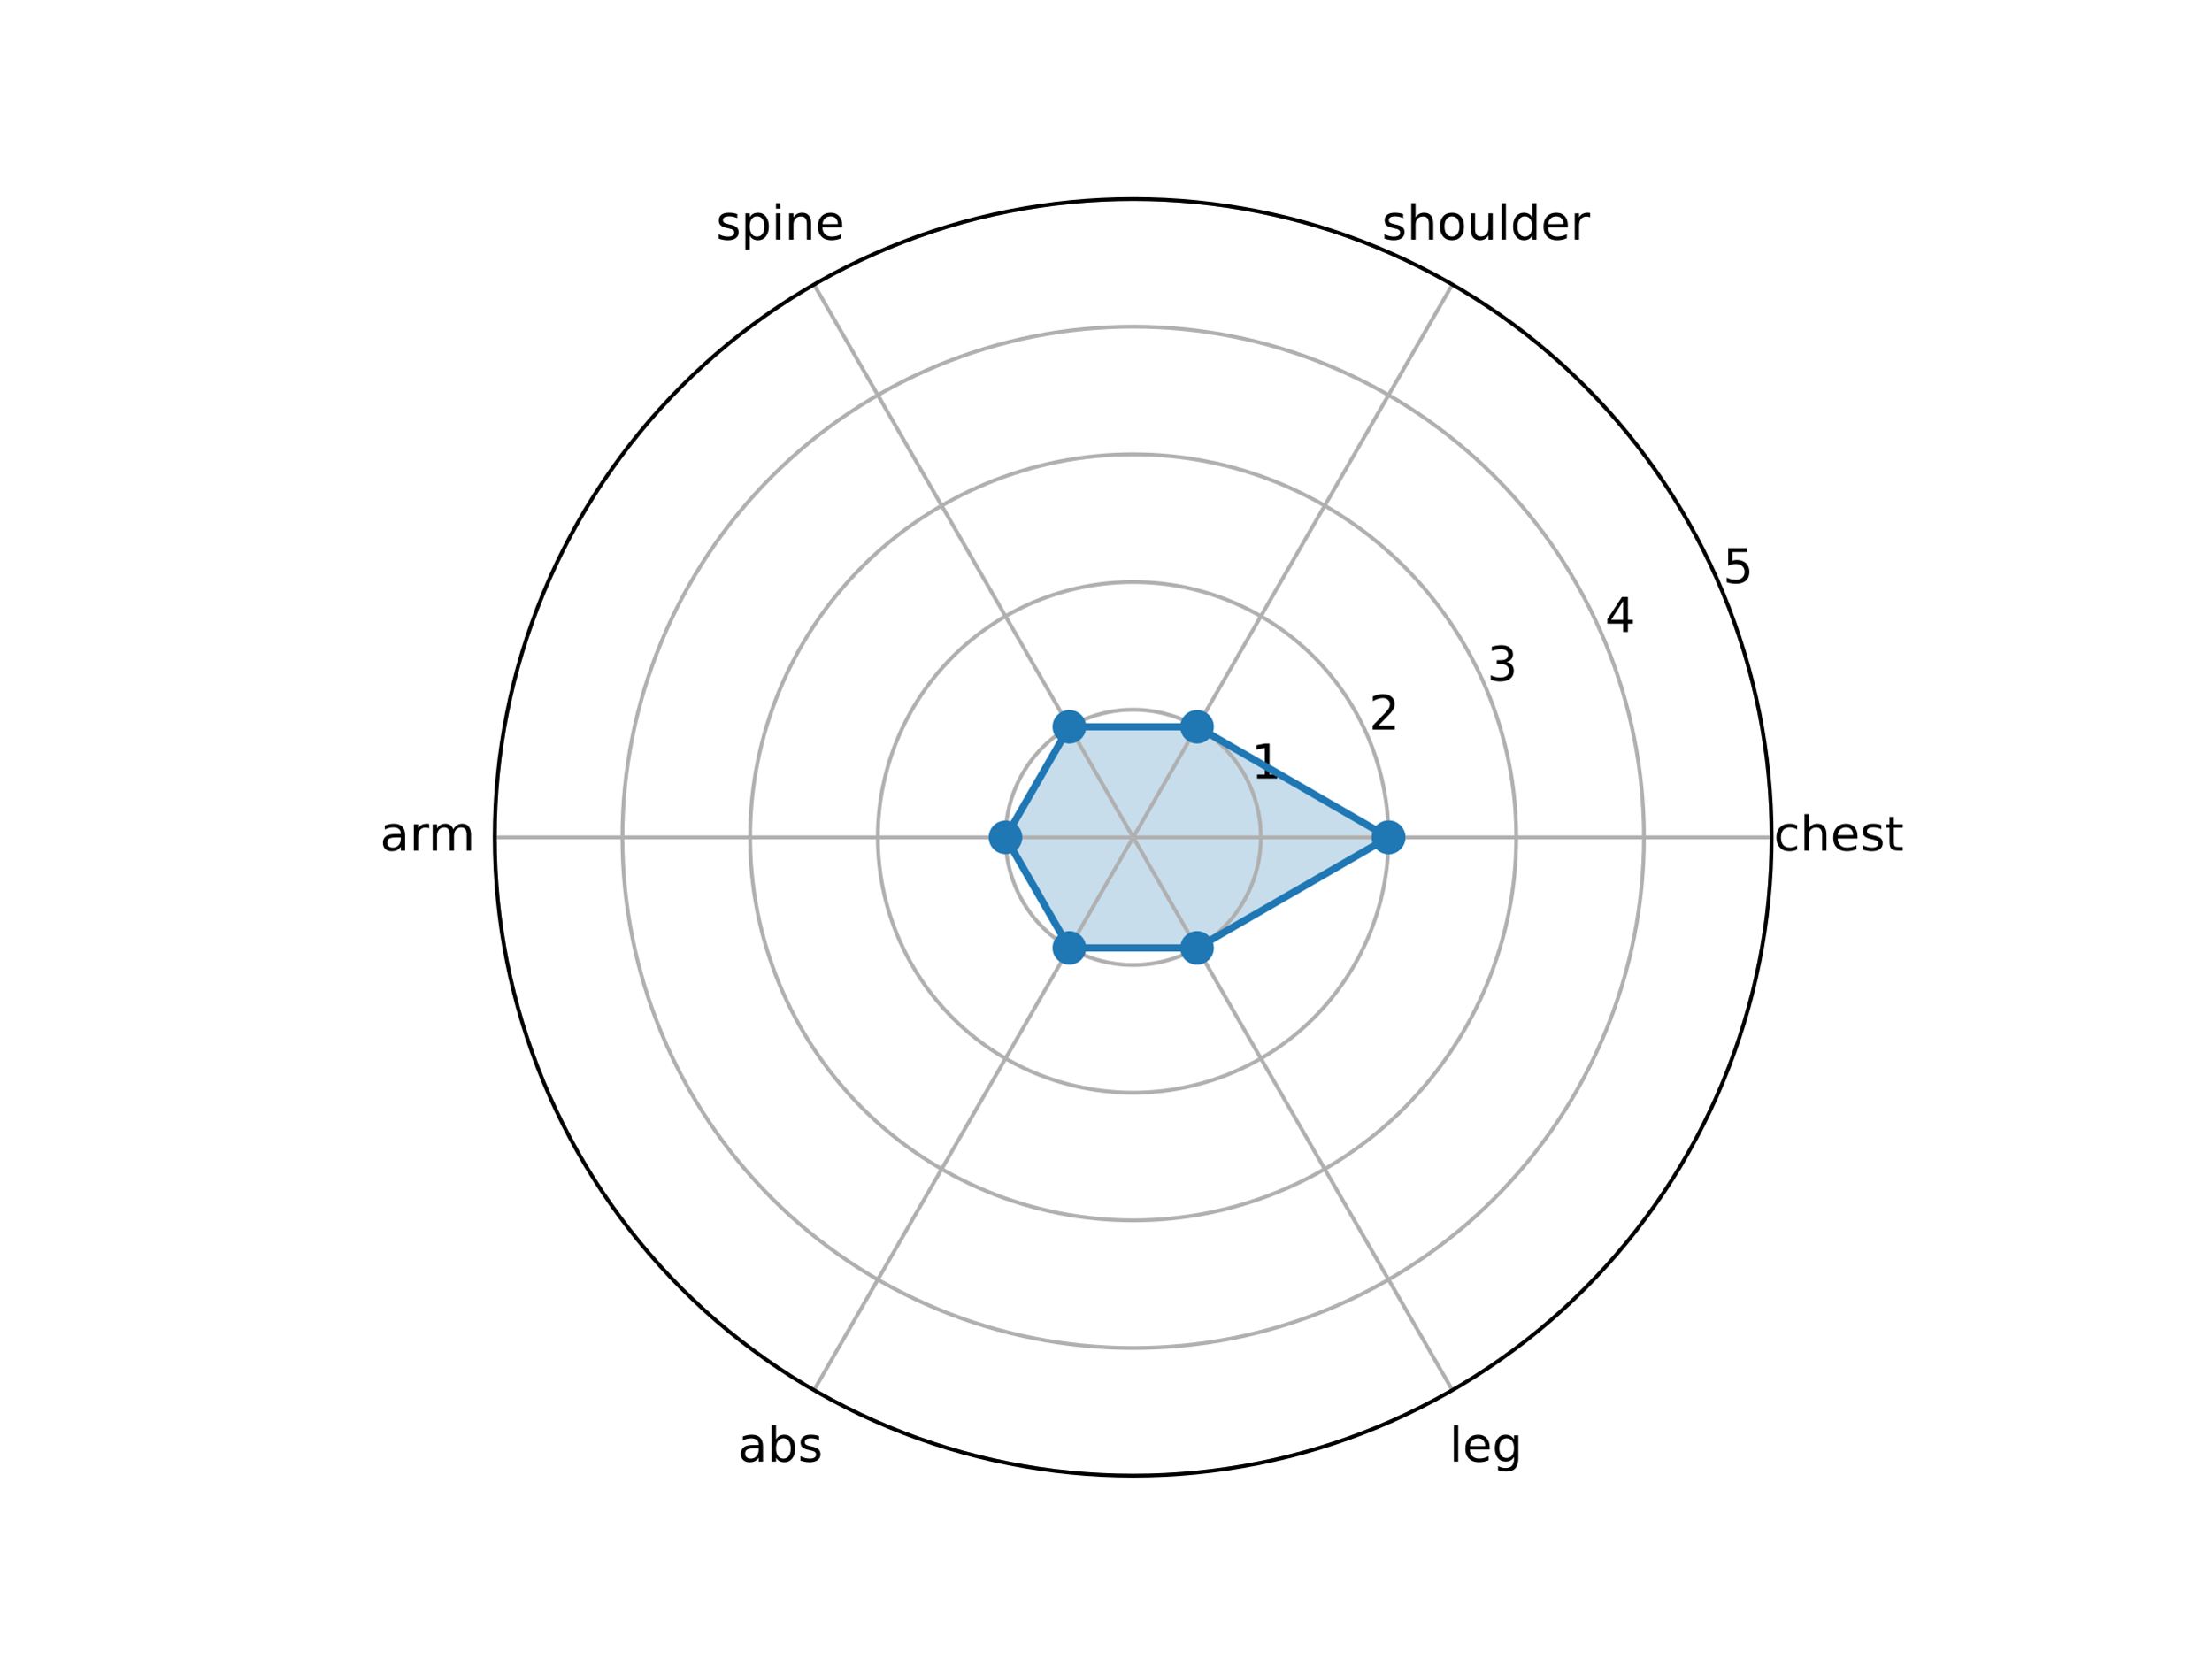
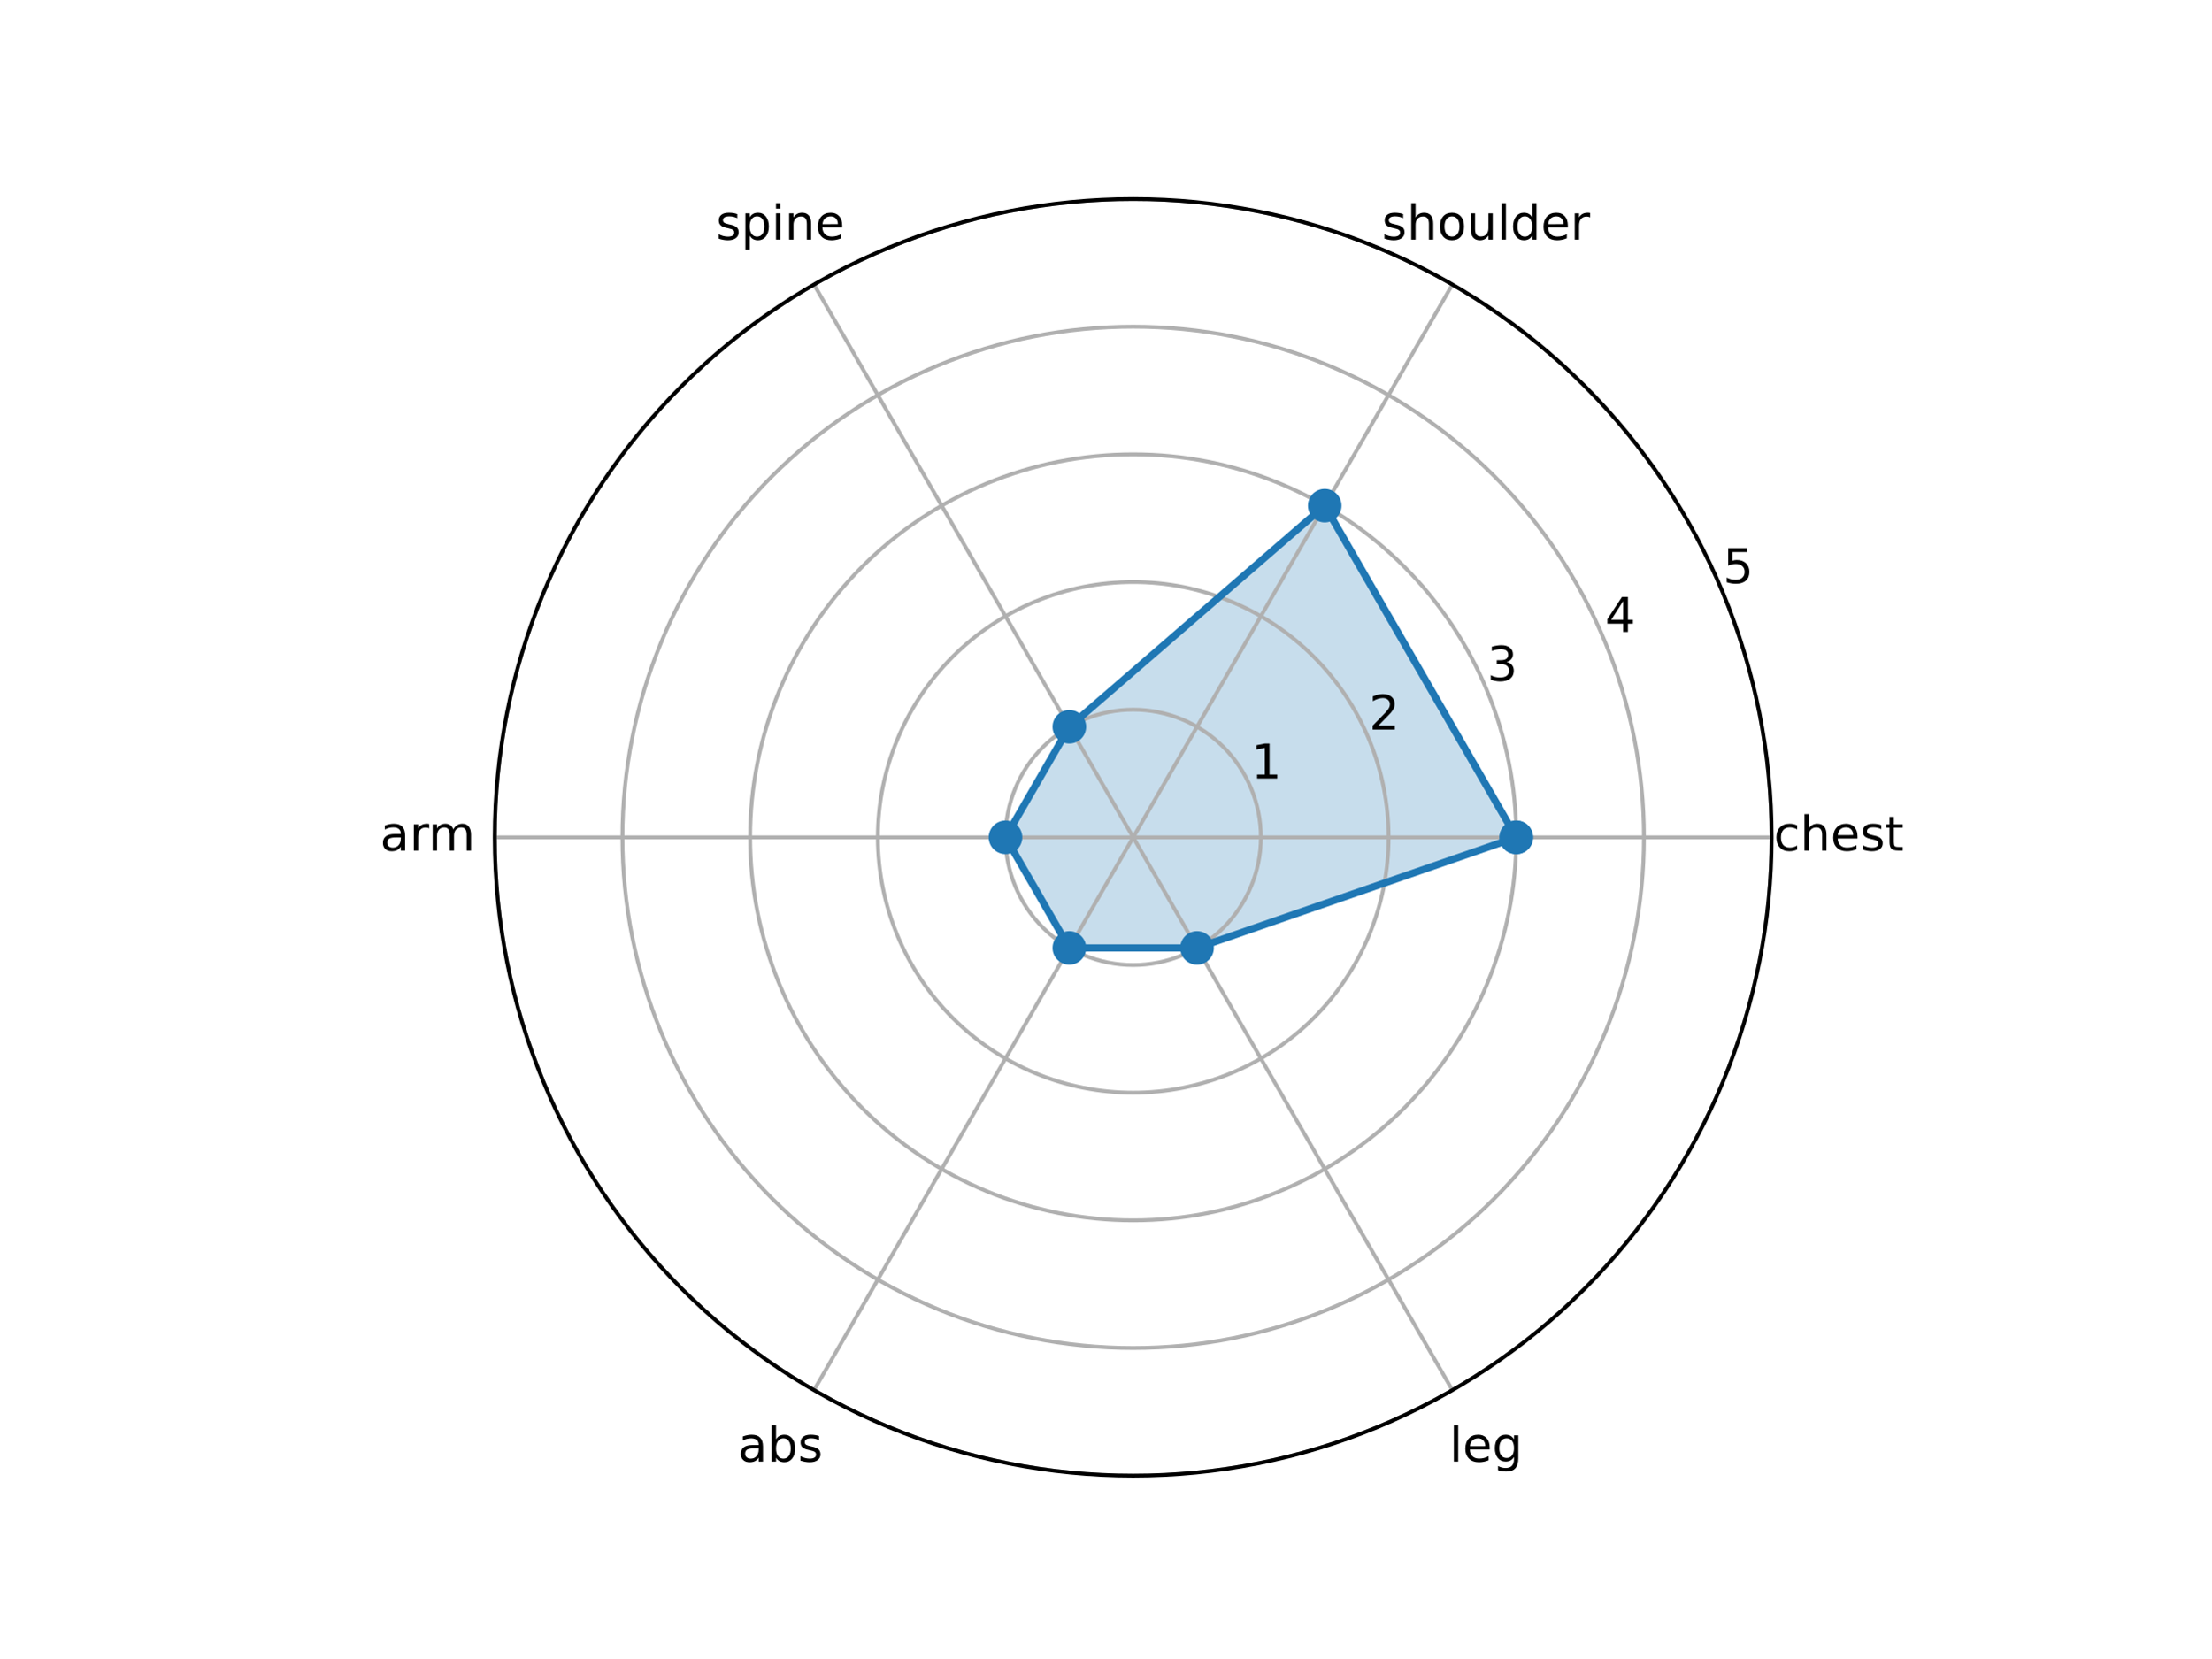
<svg xmlns="http://www.w3.org/2000/svg" xmlns:xlink="http://www.w3.org/1999/xlink" height="345.6pt" version="1.1" viewBox="0 0 460.8 345.6" width="460.8pt">
  <defs>
    <style type="text/css">*{stroke-linecap:butt;stroke-linejoin:round;}</style>
  </defs>
  <g id="figure_1">
    <g id="patch_1">
      <path d="M 0 345.6  L 460.8 345.6  L 460.8 0  L 0 0  z " style="fill:none;" />
    </g>
    <g id="axes_1">
      <g id="patch_2">
        <path d="M 369.216 174.528  C 369.216 157.055 365.774 139.752 359.088 123.61  C 352.401 107.467 342.6 92.798 330.245 80.443  C 317.89 68.088 303.221 58.287 287.078 51.6  C 270.936 44.914 253.633 41.472 236.16 41.472  C 218.687 41.472 201.384 44.914 185.242 51.6  C 169.099 58.287 154.43 68.088 142.075 80.443  C 129.72 92.798 119.919 107.467 113.232 123.61  C 106.546 139.752 103.104 157.055 103.104 174.528  C 103.104 192.001 106.546 209.304 113.232 225.446  C 119.919 241.589 129.72 256.258 142.075 268.613  C 154.43 280.968 169.099 290.769 185.242 297.456  C 201.384 304.142 218.687 307.584 236.16 307.584  C 253.633 307.584 270.936 304.142 287.078 297.456  C 303.221 290.769 317.89 280.968 330.245 268.613  C 342.6 256.258 352.401 241.589 359.088 225.446  C 365.774 209.304 369.216 192.001 369.216 174.528  M 236.16 174.528  C 236.16 174.528 236.16 174.528 236.16 174.528  C 236.16 174.528 236.16 174.528 236.16 174.528  C 236.16 174.528 236.16 174.528 236.16 174.528  C 236.16 174.528 236.16 174.528 236.16 174.528  C 236.16 174.528 236.16 174.528 236.16 174.528  C 236.16 174.528 236.16 174.528 236.16 174.528  C 236.16 174.528 236.16 174.528 236.16 174.528  C 236.16 174.528 236.16 174.528 236.16 174.528  C 236.16 174.528 236.16 174.528 236.16 174.528  C 236.16 174.528 236.16 174.528 236.16 174.528  C 236.16 174.528 236.16 174.528 236.16 174.528  C 236.16 174.528 236.16 174.528 236.16 174.528  C 236.16 174.528 236.16 174.528 236.16 174.528  C 236.16 174.528 236.16 174.528 236.16 174.528  C 236.16 174.528 236.16 174.528 236.16 174.528  C 236.16 174.528 236.16 174.528 236.16 174.528  M 369.216 174.528  z " style="fill:none;" />
      </g>
      <g id="patch_3">
-         <path clip-path="url(#pa1cd82ad55)" d="M 289.382 174.528  L 249.466 151.482  L 222.854 151.482  L 209.549 174.528  L 222.854 197.574  L 249.466 197.574  L 289.382 174.528  z " style="fill:#1f77b4;opacity:0.25;" />
+         <path clip-path="url(#p6dceb8bbd0)" d="M 315.994 174.528  L 276.077 105.39  L 222.854 151.482  L 209.549 174.528  L 222.854 197.574  L 249.466 197.574  L 315.994 174.528  z " style="fill:#1f77b4;opacity:0.25;" />
      </g>
      <g id="matplotlib.axis_1">
        <g id="xtick_1">
          <g id="line2d_1">
-             <path clip-path="url(#pa1cd82ad55)" d="M 236.16 174.528  L 369.216 174.528  " style="fill:none;stroke:#b0b0b0;stroke-linecap:square;stroke-width:0.8;" />
+             <path clip-path="url(#p6dceb8bbd0)" d="M 236.16 174.528  L 369.216 174.528  " style="fill:none;stroke:#b0b0b0;stroke-linecap:square;stroke-width:0.8;" />
          </g>
          <g id="text_1">
            <g transform="translate(369.6566 177.2874)scale(0.1 -0.1)">
              <defs>
                <path d="M 48.781 52.594  L 48.781 44.188  Q 44.969 46.297 41.141 47.344  Q 37.312 48.391 33.406 48.391  Q 24.656 48.391 19.812 42.844  Q 14.984 37.312 14.984 27.297  Q 14.984 17.281 19.812 11.734  Q 24.656 6.203 33.406 6.203  Q 37.312 6.203 41.141 7.25  Q 44.969 8.297 48.781 10.406  L 48.781 2.094  Q 45.016 0.344 40.984 -0.531  Q 36.969 -1.422 32.422 -1.422  Q 20.062 -1.422 12.781 6.344  Q 5.516 14.109 5.516 27.297  Q 5.516 40.672 12.859 48.328  Q 20.219 56 33.016 56  Q 37.156 56 41.109 55.141  Q 45.062 54.297 48.781 52.594  z " id="DejaVuSans-99" />
                <path d="M 54.891 33.016  L 54.891 0  L 45.906 0  L 45.906 32.719  Q 45.906 40.484 42.875 44.328  Q 39.844 48.188 33.797 48.188  Q 26.516 48.188 22.312 43.547  Q 18.109 38.922 18.109 30.906  L 18.109 0  L 9.078 0  L 9.078 75.984  L 18.109 75.984  L 18.109 46.188  Q 21.344 51.125 25.703 53.562  Q 30.078 56 35.797 56  Q 45.219 56 50.047 50.172  Q 54.891 44.344 54.891 33.016  z " id="DejaVuSans-104" />
                <path d="M 56.203 29.594  L 56.203 25.203  L 14.891 25.203  Q 15.484 15.922 20.484 11.062  Q 25.484 6.203 34.422 6.203  Q 39.594 6.203 44.453 7.469  Q 49.312 8.734 54.109 11.281  L 54.109 2.781  Q 49.266 0.734 44.188 -0.344  Q 39.109 -1.422 33.891 -1.422  Q 20.797 -1.422 13.156 6.188  Q 5.516 13.812 5.516 26.812  Q 5.516 40.234 12.766 48.109  Q 20.016 56 32.328 56  Q 43.359 56 49.781 48.891  Q 56.203 41.797 56.203 29.594  z M 47.219 32.234  Q 47.125 39.594 43.094 43.984  Q 39.062 48.391 32.422 48.391  Q 24.906 48.391 20.391 44.141  Q 15.875 39.891 15.188 32.172  z " id="DejaVuSans-101" />
                <path d="M 44.281 53.078  L 44.281 44.578  Q 40.484 46.531 36.375 47.5  Q 32.281 48.484 27.875 48.484  Q 21.188 48.484 17.844 46.438  Q 14.5 44.391 14.5 40.281  Q 14.5 37.156 16.891 35.375  Q 19.281 33.594 26.516 31.984  L 29.594 31.297  Q 39.156 29.25 43.188 25.516  Q 47.219 21.781 47.219 15.094  Q 47.219 7.469 41.188 3.016  Q 35.156 -1.422 24.609 -1.422  Q 20.219 -1.422 15.453 -0.562  Q 10.688 0.297 5.422 2  L 5.422 11.281  Q 10.406 8.688 15.234 7.391  Q 20.062 6.109 24.812 6.109  Q 31.156 6.109 34.562 8.281  Q 37.984 10.453 37.984 14.406  Q 37.984 18.062 35.516 20.016  Q 33.062 21.969 24.703 23.781  L 21.578 24.516  Q 13.234 26.266 9.516 29.906  Q 5.812 33.547 5.812 39.891  Q 5.812 47.609 11.281 51.797  Q 16.75 56 26.812 56  Q 31.781 56 36.172 55.266  Q 40.578 54.547 44.281 53.078  z " id="DejaVuSans-115" />
                <path d="M 18.312 70.219  L 18.312 54.688  L 36.812 54.688  L 36.812 47.703  L 18.312 47.703  L 18.312 18.016  Q 18.312 11.328 20.141 9.422  Q 21.969 7.516 27.594 7.516  L 36.812 7.516  L 36.812 0  L 27.594 0  Q 17.188 0 13.234 3.875  Q 9.281 7.766 9.281 18.016  L 9.281 47.703  L 2.688 47.703  L 2.688 54.688  L 9.281 54.688  L 9.281 70.219  z " id="DejaVuSans-116" />
              </defs>
              <use xlink:href="#DejaVuSans-99" />
              <use x="54.98" xlink:href="#DejaVuSans-104" />
              <use x="118.359" xlink:href="#DejaVuSans-101" />
              <use x="179.883" xlink:href="#DejaVuSans-115" />
              <use x="231.982" xlink:href="#DejaVuSans-116" />
            </g>
          </g>
        </g>
        <g id="xtick_2">
          <g id="line2d_2">
-             <path clip-path="url(#pa1cd82ad55)" d="M 236.16 174.528  L 302.688 59.298  " style="fill:none;stroke:#b0b0b0;stroke-linecap:square;stroke-width:0.8;" />
+             <path clip-path="url(#p6dceb8bbd0)" d="M 236.16 174.528  L 302.688 59.298  " style="fill:none;stroke:#b0b0b0;stroke-linecap:square;stroke-width:0.8;" />
          </g>
          <g id="text_2">
            <g transform="translate(287.9911 49.93314)scale(0.1 -0.1)">
              <defs>
                <path d="M 30.609 48.391  Q 23.391 48.391 19.188 42.75  Q 14.984 37.109 14.984 27.297  Q 14.984 17.484 19.156 11.844  Q 23.344 6.203 30.609 6.203  Q 37.797 6.203 41.984 11.859  Q 46.188 17.531 46.188 27.297  Q 46.188 37.016 41.984 42.703  Q 37.797 48.391 30.609 48.391  z M 30.609 56  Q 42.328 56 49.016 48.375  Q 55.719 40.766 55.719 27.297  Q 55.719 13.875 49.016 6.219  Q 42.328 -1.422 30.609 -1.422  Q 18.844 -1.422 12.172 6.219  Q 5.516 13.875 5.516 27.297  Q 5.516 40.766 12.172 48.375  Q 18.844 56 30.609 56  z " id="DejaVuSans-111" />
                <path d="M 8.5 21.578  L 8.5 54.688  L 17.484 54.688  L 17.484 21.922  Q 17.484 14.156 20.5 10.266  Q 23.531 6.391 29.594 6.391  Q 36.859 6.391 41.078 11.031  Q 45.312 15.672 45.312 23.688  L 45.312 54.688  L 54.297 54.688  L 54.297 0  L 45.312 0  L 45.312 8.406  Q 42.047 3.422 37.719 1  Q 33.406 -1.422 27.688 -1.422  Q 18.266 -1.422 13.375 4.438  Q 8.5 10.297 8.5 21.578  z M 31.109 56  z " id="DejaVuSans-117" />
                <path d="M 9.422 75.984  L 18.406 75.984  L 18.406 0  L 9.422 0  z " id="DejaVuSans-108" />
                <path d="M 45.406 46.391  L 45.406 75.984  L 54.391 75.984  L 54.391 0  L 45.406 0  L 45.406 8.203  Q 42.578 3.328 38.25 0.953  Q 33.938 -1.422 27.875 -1.422  Q 17.969 -1.422 11.734 6.484  Q 5.516 14.406 5.516 27.297  Q 5.516 40.188 11.734 48.094  Q 17.969 56 27.875 56  Q 33.938 56 38.25 53.625  Q 42.578 51.266 45.406 46.391  z M 14.797 27.297  Q 14.797 17.391 18.875 11.75  Q 22.953 6.109 30.078 6.109  Q 37.203 6.109 41.297 11.75  Q 45.406 17.391 45.406 27.297  Q 45.406 37.203 41.297 42.844  Q 37.203 48.484 30.078 48.484  Q 22.953 48.484 18.875 42.844  Q 14.797 37.203 14.797 27.297  z " id="DejaVuSans-100" />
                <path d="M 41.109 46.297  Q 39.594 47.172 37.812 47.578  Q 36.031 48 33.891 48  Q 26.266 48 22.188 43.047  Q 18.109 38.094 18.109 28.812  L 18.109 0  L 9.078 0  L 9.078 54.688  L 18.109 54.688  L 18.109 46.188  Q 20.953 51.172 25.484 53.578  Q 30.031 56 36.531 56  Q 37.453 56 38.578 55.875  Q 39.703 55.766 41.062 55.516  z " id="DejaVuSans-114" />
              </defs>
              <use xlink:href="#DejaVuSans-115" />
              <use x="52.1" xlink:href="#DejaVuSans-104" />
              <use x="115.479" xlink:href="#DejaVuSans-111" />
              <use x="176.66" xlink:href="#DejaVuSans-117" />
              <use x="240.039" xlink:href="#DejaVuSans-108" />
              <use x="267.822" xlink:href="#DejaVuSans-100" />
              <use x="331.299" xlink:href="#DejaVuSans-101" />
              <use x="392.822" xlink:href="#DejaVuSans-114" />
            </g>
          </g>
        </g>
        <g id="xtick_3">
          <g id="line2d_3">
-             <path clip-path="url(#pa1cd82ad55)" d="M 236.16 174.528  L 169.632 59.298  " style="fill:none;stroke:#b0b0b0;stroke-linecap:square;stroke-width:0.8;" />
+             <path clip-path="url(#p6dceb8bbd0)" d="M 236.16 174.528  L 169.632 59.298  " style="fill:none;stroke:#b0b0b0;stroke-linecap:square;stroke-width:0.8;" />
          </g>
          <g id="text_3">
            <g transform="translate(149.2187 49.93314)scale(0.1 -0.1)">
              <defs>
                <path d="M 18.109 8.203  L 18.109 -20.797  L 9.078 -20.797  L 9.078 54.688  L 18.109 54.688  L 18.109 46.391  Q 20.953 51.266 25.266 53.625  Q 29.594 56 35.594 56  Q 45.562 56 51.781 48.094  Q 58.016 40.188 58.016 27.297  Q 58.016 14.406 51.781 6.484  Q 45.562 -1.422 35.594 -1.422  Q 29.594 -1.422 25.266 0.953  Q 20.953 3.328 18.109 8.203  z M 48.688 27.297  Q 48.688 37.203 44.609 42.844  Q 40.531 48.484 33.406 48.484  Q 26.266 48.484 22.188 42.844  Q 18.109 37.203 18.109 27.297  Q 18.109 17.391 22.188 11.75  Q 26.266 6.109 33.406 6.109  Q 40.531 6.109 44.609 11.75  Q 48.688 17.391 48.688 27.297  z " id="DejaVuSans-112" />
                <path d="M 9.422 54.688  L 18.406 54.688  L 18.406 0  L 9.422 0  z M 9.422 75.984  L 18.406 75.984  L 18.406 64.594  L 9.422 64.594  z " id="DejaVuSans-105" />
                <path d="M 54.891 33.016  L 54.891 0  L 45.906 0  L 45.906 32.719  Q 45.906 40.484 42.875 44.328  Q 39.844 48.188 33.797 48.188  Q 26.516 48.188 22.312 43.547  Q 18.109 38.922 18.109 30.906  L 18.109 0  L 9.078 0  L 9.078 54.688  L 18.109 54.688  L 18.109 46.188  Q 21.344 51.125 25.703 53.562  Q 30.078 56 35.797 56  Q 45.219 56 50.047 50.172  Q 54.891 44.344 54.891 33.016  z " id="DejaVuSans-110" />
              </defs>
              <use xlink:href="#DejaVuSans-115" />
              <use x="52.1" xlink:href="#DejaVuSans-112" />
              <use x="115.576" xlink:href="#DejaVuSans-105" />
              <use x="143.359" xlink:href="#DejaVuSans-110" />
              <use x="206.738" xlink:href="#DejaVuSans-101" />
            </g>
          </g>
        </g>
        <g id="xtick_4">
          <g id="line2d_4">
-             <path clip-path="url(#pa1cd82ad55)" d="M 236.16 174.528  L 103.104 174.528  " style="fill:none;stroke:#b0b0b0;stroke-linecap:square;stroke-width:0.8;" />
+             <path clip-path="url(#p6dceb8bbd0)" d="M 236.16 174.528  L 103.104 174.528  " style="fill:none;stroke:#b0b0b0;stroke-linecap:square;stroke-width:0.8;" />
          </g>
          <g id="text_4">
            <g transform="translate(79.20166 177.2874)scale(0.1 -0.1)">
              <defs>
                <path d="M 34.281 27.484  Q 23.391 27.484 19.188 25  Q 14.984 22.516 14.984 16.5  Q 14.984 11.719 18.141 8.906  Q 21.297 6.109 26.703 6.109  Q 34.188 6.109 38.703 11.406  Q 43.219 16.703 43.219 25.484  L 43.219 27.484  z M 52.203 31.203  L 52.203 0  L 43.219 0  L 43.219 8.297  Q 40.141 3.328 35.547 0.953  Q 30.953 -1.422 24.312 -1.422  Q 15.922 -1.422 10.953 3.297  Q 6 8.016 6 15.922  Q 6 25.141 12.172 29.828  Q 18.359 34.516 30.609 34.516  L 43.219 34.516  L 43.219 35.406  Q 43.219 41.609 39.141 45  Q 35.062 48.391 27.688 48.391  Q 23 48.391 18.547 47.266  Q 14.109 46.141 10.016 43.891  L 10.016 52.203  Q 14.938 54.109 19.578 55.047  Q 24.219 56 28.609 56  Q 40.484 56 46.344 49.844  Q 52.203 43.703 52.203 31.203  z " id="DejaVuSans-97" />
                <path d="M 52 44.188  Q 55.375 50.25 60.062 53.125  Q 64.75 56 71.094 56  Q 79.641 56 84.281 50.016  Q 88.922 44.047 88.922 33.016  L 88.922 0  L 79.891 0  L 79.891 32.719  Q 79.891 40.578 77.094 44.375  Q 74.312 48.188 68.609 48.188  Q 61.625 48.188 57.562 43.547  Q 53.516 38.922 53.516 30.906  L 53.516 0  L 44.484 0  L 44.484 32.719  Q 44.484 40.625 41.703 44.406  Q 38.922 48.188 33.109 48.188  Q 26.219 48.188 22.156 43.531  Q 18.109 38.875 18.109 30.906  L 18.109 0  L 9.078 0  L 9.078 54.688  L 18.109 54.688  L 18.109 46.188  Q 21.188 51.219 25.484 53.609  Q 29.781 56 35.688 56  Q 41.656 56 45.828 52.969  Q 50 49.953 52 44.188  z " id="DejaVuSans-109" />
              </defs>
              <use xlink:href="#DejaVuSans-97" />
              <use x="61.279" xlink:href="#DejaVuSans-114" />
              <use x="100.643" xlink:href="#DejaVuSans-109" />
            </g>
          </g>
        </g>
        <g id="xtick_5">
          <g id="line2d_5">
-             <path clip-path="url(#pa1cd82ad55)" d="M 236.16 174.528  L 169.632 289.758  " style="fill:none;stroke:#b0b0b0;stroke-linecap:square;stroke-width:0.8;" />
+             <path clip-path="url(#p6dceb8bbd0)" d="M 236.16 174.528  L 169.632 289.758  " style="fill:none;stroke:#b0b0b0;stroke-linecap:square;stroke-width:0.8;" />
          </g>
          <g id="text_5">
            <g transform="translate(153.789 304.6416)scale(0.1 -0.1)">
              <defs>
                <path d="M 48.688 27.297  Q 48.688 37.203 44.609 42.844  Q 40.531 48.484 33.406 48.484  Q 26.266 48.484 22.188 42.844  Q 18.109 37.203 18.109 27.297  Q 18.109 17.391 22.188 11.75  Q 26.266 6.109 33.406 6.109  Q 40.531 6.109 44.609 11.75  Q 48.688 17.391 48.688 27.297  z M 18.109 46.391  Q 20.953 51.266 25.266 53.625  Q 29.594 56 35.594 56  Q 45.562 56 51.781 48.094  Q 58.016 40.188 58.016 27.297  Q 58.016 14.406 51.781 6.484  Q 45.562 -1.422 35.594 -1.422  Q 29.594 -1.422 25.266 0.953  Q 20.953 3.328 18.109 8.203  L 18.109 0  L 9.078 0  L 9.078 75.984  L 18.109 75.984  z " id="DejaVuSans-98" />
              </defs>
              <use xlink:href="#DejaVuSans-97" />
              <use x="61.279" xlink:href="#DejaVuSans-98" />
              <use x="124.756" xlink:href="#DejaVuSans-115" />
            </g>
          </g>
        </g>
        <g id="xtick_6">
          <g id="line2d_6">
-             <path clip-path="url(#pa1cd82ad55)" d="M 236.16 174.528  L 302.688 289.758  " style="fill:none;stroke:#b0b0b0;stroke-linecap:square;stroke-width:0.8;" />
+             <path clip-path="url(#p6dceb8bbd0)" d="M 236.16 174.528  L 302.688 289.758  " style="fill:none;stroke:#b0b0b0;stroke-linecap:square;stroke-width:0.8;" />
          </g>
          <g id="text_6">
            <g transform="translate(302.0482 304.6416)scale(0.1 -0.1)">
              <defs>
                <path d="M 45.406 27.984  Q 45.406 37.75 41.375 43.109  Q 37.359 48.484 30.078 48.484  Q 22.859 48.484 18.828 43.109  Q 14.797 37.75 14.797 27.984  Q 14.797 18.266 18.828 12.891  Q 22.859 7.516 30.078 7.516  Q 37.359 7.516 41.375 12.891  Q 45.406 18.266 45.406 27.984  z M 54.391 6.781  Q 54.391 -7.172 48.188 -13.984  Q 42 -20.797 29.203 -20.797  Q 24.469 -20.797 20.266 -20.094  Q 16.062 -19.391 12.109 -17.922  L 12.109 -9.188  Q 16.062 -11.328 19.922 -12.344  Q 23.781 -13.375 27.781 -13.375  Q 36.625 -13.375 41.016 -8.766  Q 45.406 -4.156 45.406 5.172  L 45.406 9.625  Q 42.625 4.781 38.281 2.391  Q 33.938 0 27.875 0  Q 17.828 0 11.672 7.656  Q 5.516 15.328 5.516 27.984  Q 5.516 40.672 11.672 48.328  Q 17.828 56 27.875 56  Q 33.938 56 38.281 53.609  Q 42.625 51.219 45.406 46.391  L 45.406 54.688  L 54.391 54.688  z " id="DejaVuSans-103" />
              </defs>
              <use xlink:href="#DejaVuSans-108" />
              <use x="27.783" xlink:href="#DejaVuSans-101" />
              <use x="89.307" xlink:href="#DejaVuSans-103" />
            </g>
          </g>
        </g>
      </g>
      <g id="matplotlib.axis_2">
        <g id="ytick_1">
          <g id="line2d_7">
-             <path clip-path="url(#pa1cd82ad55)" d="M 262.771 174.528  C 262.771 171.033 262.083 167.573 260.746 164.344  C 259.408 161.116 257.448 158.182 254.977 155.711  C 252.506 153.24 249.572 151.28 246.344 149.942  C 243.115 148.605 239.655 147.917 236.16 147.917  C 232.665 147.917 229.205 148.605 225.976 149.942  C 222.748 151.28 219.814 153.24 217.343 155.711  C 214.872 158.182 212.912 161.116 211.574 164.344  C 210.237 167.573 209.549 171.033 209.549 174.528  C 209.549 178.023 210.237 181.483 211.574 184.712  C 212.912 187.94 214.872 190.874 217.343 193.345  C 219.814 195.816 222.748 197.776 225.976 199.114  C 229.205 200.451 232.665 201.139 236.16 201.139  C 239.655 201.139 243.115 200.451 246.344 199.114  C 249.572 197.776 252.506 195.816 254.977 193.345  C 257.448 190.874 259.408 187.94 260.746 184.712  C 262.083 181.483 262.771 178.023 262.771 174.528  " style="fill:none;stroke:#b0b0b0;stroke-linecap:square;stroke-width:0.8;" />
+             <path clip-path="url(#p6dceb8bbd0)" d="M 262.771 174.528  C 262.771 171.033 262.083 167.573 260.746 164.344  C 259.408 161.116 257.448 158.182 254.977 155.711  C 252.506 153.24 249.572 151.28 246.344 149.942  C 243.115 148.605 239.655 147.917 236.16 147.917  C 232.665 147.917 229.205 148.605 225.976 149.942  C 222.748 151.28 219.814 153.24 217.343 155.711  C 214.872 158.182 212.912 161.116 211.574 164.344  C 210.237 167.573 209.549 171.033 209.549 174.528  C 209.549 178.023 210.237 181.483 211.574 184.712  C 212.912 187.94 214.872 190.874 217.343 193.345  C 219.814 195.816 222.748 197.776 225.976 199.114  C 229.205 200.451 232.665 201.139 236.16 201.139  C 239.655 201.139 243.115 200.451 246.344 199.114  C 249.572 197.776 252.506 195.816 254.977 193.345  C 257.448 190.874 259.408 187.94 260.746 184.712  C 262.083 181.483 262.771 178.023 262.771 174.528  " style="fill:none;stroke:#b0b0b0;stroke-linecap:square;stroke-width:0.8;" />
          </g>
          <g id="text_7">
            <g transform="translate(260.7455 162.2646)scale(0.1 -0.1)">
              <defs>
                <path d="M 12.406 8.297  L 28.516 8.297  L 28.516 63.922  L 10.984 60.406  L 10.984 69.391  L 28.422 72.906  L 38.281 72.906  L 38.281 8.297  L 54.391 8.297  L 54.391 0  L 12.406 0  z " id="DejaVuSans-49" />
              </defs>
              <use xlink:href="#DejaVuSans-49" />
            </g>
          </g>
        </g>
        <g id="ytick_2">
          <g id="line2d_8">
-             <path clip-path="url(#pa1cd82ad55)" d="M 289.382 174.528  C 289.382 167.539 288.006 160.618 285.331 154.161  C 282.656 147.704 278.736 141.836 273.794 136.894  C 268.852 131.952 262.984 128.032 256.527 125.357  C 250.07 122.682 243.149 121.306 236.16 121.306  C 229.171 121.306 222.25 122.682 215.793 125.357  C 209.336 128.032 203.468 131.952 198.526 136.894  C 193.584 141.836 189.664 147.704 186.989 154.161  C 184.314 160.618 182.938 167.539 182.938 174.528  C 182.938 181.517 184.314 188.438 186.989 194.895  C 189.664 201.352 193.584 207.22 198.526 212.162  C 203.468 217.104 209.336 221.024 215.793 223.699  C 222.25 226.374 229.171 227.75 236.16 227.75  C 243.149 227.75 250.07 226.374 256.527 223.699  C 262.984 221.024 268.852 217.104 273.794 212.162  C 278.736 207.22 282.656 201.352 285.331 194.895  C 288.006 188.438 289.382 181.517 289.382 174.528  " style="fill:none;stroke:#b0b0b0;stroke-linecap:square;stroke-width:0.8;" />
+             <path clip-path="url(#p6dceb8bbd0)" d="M 289.382 174.528  C 289.382 167.539 288.006 160.618 285.331 154.161  C 282.656 147.704 278.736 141.836 273.794 136.894  C 268.852 131.952 262.984 128.032 256.527 125.357  C 250.07 122.682 243.149 121.306 236.16 121.306  C 229.171 121.306 222.25 122.682 215.793 125.357  C 209.336 128.032 203.468 131.952 198.526 136.894  C 193.584 141.836 189.664 147.704 186.989 154.161  C 184.314 160.618 182.938 167.539 182.938 174.528  C 182.938 181.517 184.314 188.438 186.989 194.895  C 189.664 201.352 193.584 207.22 198.526 212.162  C 203.468 217.104 209.336 221.024 215.793 223.699  C 222.25 226.374 229.171 227.75 236.16 227.75  C 243.149 227.75 250.07 226.374 256.527 223.699  C 262.984 221.024 268.852 217.104 273.794 212.162  C 278.736 207.22 282.656 201.352 285.331 194.895  C 288.006 188.438 289.382 181.517 289.382 174.528  " style="fill:none;stroke:#b0b0b0;stroke-linecap:square;stroke-width:0.8;" />
          </g>
          <g id="text_8">
            <g transform="translate(285.3311 152.081)scale(0.1 -0.1)">
              <defs>
                <path d="M 19.188 8.297  L 53.609 8.297  L 53.609 0  L 7.328 0  L 7.328 8.297  Q 12.938 14.109 22.625 23.891  Q 32.328 33.688 34.812 36.531  Q 39.547 41.844 41.422 45.531  Q 43.312 49.219 43.312 52.781  Q 43.312 58.594 39.234 62.25  Q 35.156 65.922 28.609 65.922  Q 23.969 65.922 18.812 64.312  Q 13.672 62.703 7.812 59.422  L 7.812 69.391  Q 13.766 71.781 18.938 73  Q 24.125 74.219 28.422 74.219  Q 39.75 74.219 46.484 68.547  Q 53.219 62.891 53.219 53.422  Q 53.219 48.922 51.531 44.891  Q 49.859 40.875 45.406 35.406  Q 44.188 33.984 37.641 27.219  Q 31.109 20.453 19.188 8.297  z " id="DejaVuSans-50" />
              </defs>
              <use xlink:href="#DejaVuSans-50" />
            </g>
          </g>
        </g>
        <g id="ytick_3">
          <g id="line2d_9">
-             <path clip-path="url(#pa1cd82ad55)" d="M 315.994 174.528  C 315.994 164.044 313.929 153.663 309.917 143.977  C 305.905 134.291 300.024 125.49 292.611 118.077  C 285.198 110.664 276.397 104.783 266.711 100.771  C 257.025 96.759 246.644 94.694 236.16 94.694  C 225.676 94.694 215.295 96.759 205.609 100.771  C 195.923 104.783 187.122 110.664 179.709 118.077  C 172.296 125.49 166.415 134.291 162.403 143.977  C 158.391 153.663 156.326 164.044 156.326 174.528  C 156.326 185.012 158.391 195.393 162.403 205.079  C 166.415 214.765 172.296 223.566 179.709 230.979  C 187.122 238.392 195.923 244.273 205.609 248.285  C 215.295 252.297 225.676 254.362 236.16 254.362  C 246.644 254.362 257.025 252.297 266.711 248.285  C 276.397 244.273 285.198 238.392 292.611 230.979  C 300.024 223.566 305.905 214.765 309.917 205.079  C 313.929 195.393 315.994 185.012 315.994 174.528  " style="fill:none;stroke:#b0b0b0;stroke-linecap:square;stroke-width:0.8;" />
+             <path clip-path="url(#p6dceb8bbd0)" d="M 315.994 174.528  C 315.994 164.044 313.929 153.663 309.917 143.977  C 305.905 134.291 300.024 125.49 292.611 118.077  C 285.198 110.664 276.397 104.783 266.711 100.771  C 257.025 96.759 246.644 94.694 236.16 94.694  C 225.676 94.694 215.295 96.759 205.609 100.771  C 195.923 104.783 187.122 110.664 179.709 118.077  C 172.296 125.49 166.415 134.291 162.403 143.977  C 158.391 153.663 156.326 164.044 156.326 174.528  C 156.326 185.012 158.391 195.393 162.403 205.079  C 166.415 214.765 172.296 223.566 179.709 230.979  C 187.122 238.392 195.923 244.273 205.609 248.285  C 215.295 252.297 225.676 254.362 236.16 254.362  C 246.644 254.362 257.025 252.297 266.711 248.285  C 276.397 244.273 285.198 238.392 292.611 230.979  C 300.024 223.566 305.905 214.765 309.917 205.079  C 313.929 195.393 315.994 185.012 315.994 174.528  " style="fill:none;stroke:#b0b0b0;stroke-linecap:square;stroke-width:0.8;" />
          </g>
          <g id="text_9">
            <g transform="translate(309.9166 141.8973)scale(0.1 -0.1)">
              <defs>
                <path d="M 40.578 39.312  Q 47.656 37.797 51.625 33  Q 55.609 28.219 55.609 21.188  Q 55.609 10.406 48.188 4.484  Q 40.766 -1.422 27.094 -1.422  Q 22.516 -1.422 17.656 -0.516  Q 12.797 0.391 7.625 2.203  L 7.625 11.719  Q 11.719 9.328 16.594 8.109  Q 21.484 6.891 26.812 6.891  Q 36.078 6.891 40.938 10.547  Q 45.797 14.203 45.797 21.188  Q 45.797 27.641 41.281 31.266  Q 36.766 34.906 28.719 34.906  L 20.219 34.906  L 20.219 43.016  L 29.109 43.016  Q 36.375 43.016 40.234 45.922  Q 44.094 48.828 44.094 54.297  Q 44.094 59.906 40.109 62.906  Q 36.141 65.922 28.719 65.922  Q 24.656 65.922 20.016 65.031  Q 15.375 64.156 9.812 62.312  L 9.812 71.094  Q 15.438 72.656 20.344 73.438  Q 25.25 74.219 29.594 74.219  Q 40.828 74.219 47.359 69.109  Q 53.906 64.016 53.906 55.328  Q 53.906 49.266 50.438 45.094  Q 46.969 40.922 40.578 39.312  z " id="DejaVuSans-51" />
              </defs>
              <use xlink:href="#DejaVuSans-51" />
            </g>
          </g>
        </g>
        <g id="ytick_4">
          <g id="line2d_10">
-             <path clip-path="url(#pa1cd82ad55)" d="M 342.605 174.528  C 342.605 160.55 339.851 146.708 334.502 133.793  C 329.153 120.879 321.312 109.144 311.428 99.26  C 301.544 89.376 289.809 81.535 276.895 76.186  C 263.98 70.837 250.138 68.083 236.16 68.083  C 222.182 68.083 208.34 70.837 195.425 76.186  C 182.511 81.535 170.776 89.376 160.892 99.26  C 151.008 109.144 143.167 120.879 137.818 133.793  C 132.469 146.708 129.715 160.55 129.715 174.528  C 129.715 188.506 132.469 202.348 137.818 215.263  C 143.167 228.177 151.008 239.912 160.892 249.796  C 170.776 259.68 182.511 267.521 195.425 272.87  C 208.34 278.219 222.182 280.973 236.16 280.973  C 250.138 280.973 263.98 278.219 276.895 272.87  C 289.809 267.521 301.544 259.68 311.428 249.796  C 321.312 239.912 329.153 228.177 334.502 215.263  C 339.851 202.348 342.605 188.506 342.605 174.528  " style="fill:none;stroke:#b0b0b0;stroke-linecap:square;stroke-width:0.8;" />
+             <path clip-path="url(#p6dceb8bbd0)" d="M 342.605 174.528  C 342.605 160.55 339.851 146.708 334.502 133.793  C 329.153 120.879 321.312 109.144 311.428 99.26  C 301.544 89.376 289.809 81.535 276.895 76.186  C 263.98 70.837 250.138 68.083 236.16 68.083  C 222.182 68.083 208.34 70.837 195.425 76.186  C 182.511 81.535 170.776 89.376 160.892 99.26  C 151.008 109.144 143.167 120.879 137.818 133.793  C 132.469 146.708 129.715 160.55 129.715 174.528  C 129.715 188.506 132.469 202.348 137.818 215.263  C 143.167 228.177 151.008 239.912 160.892 249.796  C 170.776 259.68 182.511 267.521 195.425 272.87  C 208.34 278.219 222.182 280.973 236.16 280.973  C 250.138 280.973 263.98 278.219 276.895 272.87  C 289.809 267.521 301.544 259.68 311.428 249.796  C 321.312 239.912 329.153 228.177 334.502 215.263  C 339.851 202.348 342.605 188.506 342.605 174.528  " style="fill:none;stroke:#b0b0b0;stroke-linecap:square;stroke-width:0.8;" />
          </g>
          <g id="text_10">
            <g transform="translate(334.5022 131.7137)scale(0.1 -0.1)">
              <defs>
                <path d="M 37.797 64.312  L 12.891 25.391  L 37.797 25.391  z M 35.203 72.906  L 47.609 72.906  L 47.609 25.391  L 58.016 25.391  L 58.016 17.188  L 47.609 17.188  L 47.609 0  L 37.797 0  L 37.797 17.188  L 4.891 17.188  L 4.891 26.703  z " id="DejaVuSans-52" />
              </defs>
              <use xlink:href="#DejaVuSans-52" />
            </g>
          </g>
        </g>
        <g id="ytick_5">
          <g id="line2d_11">
-             <path clip-path="url(#pa1cd82ad55)" d="M 369.216 174.528  C 369.216 157.055 365.774 139.752 359.088 123.61  C 352.401 107.467 342.6 92.798 330.245 80.443  C 317.89 68.088 303.221 58.287 287.078 51.6  C 270.936 44.914 253.633 41.472 236.16 41.472  C 218.687 41.472 201.384 44.914 185.242 51.6  C 169.099 58.287 154.43 68.088 142.075 80.443  C 129.72 92.798 119.919 107.467 113.232 123.61  C 106.546 139.752 103.104 157.055 103.104 174.528  C 103.104 192.001 106.546 209.304 113.232 225.446  C 119.919 241.589 129.72 256.258 142.075 268.613  C 154.43 280.968 169.099 290.769 185.242 297.456  C 201.384 304.142 218.687 307.584 236.16 307.584  C 253.633 307.584 270.936 304.142 287.078 297.456  C 303.221 290.769 317.89 280.968 330.245 268.613  C 342.6 256.258 352.401 241.589 359.088 225.446  C 365.774 209.304 369.216 192.001 369.216 174.528  " style="fill:none;stroke:#b0b0b0;stroke-linecap:square;stroke-width:0.8;" />
+             <path clip-path="url(#p6dceb8bbd0)" d="M 369.216 174.528  C 369.216 157.055 365.774 139.752 359.088 123.61  C 352.401 107.467 342.6 92.798 330.245 80.443  C 317.89 68.088 303.221 58.287 287.078 51.6  C 270.936 44.914 253.633 41.472 236.16 41.472  C 218.687 41.472 201.384 44.914 185.242 51.6  C 169.099 58.287 154.43 68.088 142.075 80.443  C 129.72 92.798 119.919 107.467 113.232 123.61  C 106.546 139.752 103.104 157.055 103.104 174.528  C 103.104 192.001 106.546 209.304 113.232 225.446  C 119.919 241.589 129.72 256.258 142.075 268.613  C 154.43 280.968 169.099 290.769 185.242 297.456  C 201.384 304.142 218.687 307.584 236.16 307.584  C 253.633 307.584 270.936 304.142 287.078 297.456  C 303.221 290.769 317.89 280.968 330.245 268.613  C 342.6 256.258 352.401 241.589 359.088 225.446  C 365.774 209.304 369.216 192.001 369.216 174.528  " style="fill:none;stroke:#b0b0b0;stroke-linecap:square;stroke-width:0.8;" />
          </g>
          <g id="text_11">
            <g transform="translate(359.0877 121.53)scale(0.1 -0.1)">
              <defs>
                <path d="M 10.797 72.906  L 49.516 72.906  L 49.516 64.594  L 19.828 64.594  L 19.828 46.734  Q 21.969 47.469 24.109 47.828  Q 26.266 48.188 28.422 48.188  Q 40.625 48.188 47.75 41.5  Q 54.891 34.812 54.891 23.391  Q 54.891 11.625 47.562 5.094  Q 40.234 -1.422 26.906 -1.422  Q 22.312 -1.422 17.547 -0.641  Q 12.797 0.141 7.719 1.703  L 7.719 11.625  Q 12.109 9.234 16.797 8.062  Q 21.484 6.891 26.703 6.891  Q 35.156 6.891 40.078 11.328  Q 45.016 15.766 45.016 23.391  Q 45.016 31 40.078 35.438  Q 35.156 39.891 26.703 39.891  Q 22.75 39.891 18.812 39.016  Q 14.891 38.141 10.797 36.281  z " id="DejaVuSans-53" />
              </defs>
              <use xlink:href="#DejaVuSans-53" />
            </g>
          </g>
        </g>
      </g>
      <g id="line2d_12">
-         <path clip-path="url(#pa1cd82ad55)" d="M 289.382 174.528  L 249.466 151.482  L 222.854 151.482  L 209.549 174.528  L 222.854 197.574  L 249.466 197.574  L 289.382 174.528  " style="fill:none;stroke:#1f77b4;stroke-linecap:square;stroke-width:1.5;" />
+         <path clip-path="url(#p6dceb8bbd0)" d="M 315.994 174.528  L 276.077 105.39  L 222.854 151.482  L 209.549 174.528  L 222.854 197.574  L 249.466 197.574  L 315.994 174.528  " style="fill:none;stroke:#1f77b4;stroke-linecap:square;stroke-width:1.5;" />
        <defs>
-           <path d="M 0 3  C 0.796 3 1.559 2.684 2.121 2.121  C 2.684 1.559 3 0.796 3 0  C 3 -0.796 2.684 -1.559 2.121 -2.121  C 1.559 -2.684 0.796 -3 0 -3  C -0.796 -3 -1.559 -2.684 -2.121 -2.121  C -2.684 -1.559 -3 -0.796 -3 0  C -3 0.796 -2.684 1.559 -2.121 2.121  C -1.559 2.684 -0.796 3 0 3  z " id="me0021a8cf7" style="stroke:#1f77b4;" />
+           <path d="M 0 3  C 0.796 3 1.559 2.684 2.121 2.121  C 2.684 1.559 3 0.796 3 0  C 3 -0.796 2.684 -1.559 2.121 -2.121  C 1.559 -2.684 0.796 -3 0 -3  C -0.796 -3 -1.559 -2.684 -2.121 -2.121  C -2.684 -1.559 -3 -0.796 -3 0  C -3 0.796 -2.684 1.559 -2.121 2.121  C -1.559 2.684 -0.796 3 0 3  z " id="m6f033a1050" style="stroke:#1f77b4;" />
        </defs>
-         <g clip-path="url(#pa1cd82ad55)">
-           <use style="fill:#1f77b4;stroke:#1f77b4;" x="289.382" xlink:href="#me0021a8cf7" y="174.528" />
-           <use style="fill:#1f77b4;stroke:#1f77b4;" x="249.466" xlink:href="#me0021a8cf7" y="151.482" />
-           <use style="fill:#1f77b4;stroke:#1f77b4;" x="222.854" xlink:href="#me0021a8cf7" y="151.482" />
-           <use style="fill:#1f77b4;stroke:#1f77b4;" x="209.549" xlink:href="#me0021a8cf7" y="174.528" />
-           <use style="fill:#1f77b4;stroke:#1f77b4;" x="222.854" xlink:href="#me0021a8cf7" y="197.574" />
-           <use style="fill:#1f77b4;stroke:#1f77b4;" x="249.466" xlink:href="#me0021a8cf7" y="197.574" />
-           <use style="fill:#1f77b4;stroke:#1f77b4;" x="289.382" xlink:href="#me0021a8cf7" y="174.528" />
+         <g clip-path="url(#p6dceb8bbd0)">
+           <use style="fill:#1f77b4;stroke:#1f77b4;" x="315.994" xlink:href="#m6f033a1050" y="174.528" />
+           <use style="fill:#1f77b4;stroke:#1f77b4;" x="276.077" xlink:href="#m6f033a1050" y="105.39" />
+           <use style="fill:#1f77b4;stroke:#1f77b4;" x="222.854" xlink:href="#m6f033a1050" y="151.482" />
+           <use style="fill:#1f77b4;stroke:#1f77b4;" x="209.549" xlink:href="#m6f033a1050" y="174.528" />
+           <use style="fill:#1f77b4;stroke:#1f77b4;" x="222.854" xlink:href="#m6f033a1050" y="197.574" />
+           <use style="fill:#1f77b4;stroke:#1f77b4;" x="249.466" xlink:href="#m6f033a1050" y="197.574" />
+           <use style="fill:#1f77b4;stroke:#1f77b4;" x="315.994" xlink:href="#m6f033a1050" y="174.528" />
        </g>
      </g>
      <g id="patch_4">
        <path d="M 369.216 174.528  C 369.216 157.055 365.774 139.752 359.088 123.61  C 352.401 107.467 342.6 92.798 330.245 80.443  C 317.89 68.088 303.221 58.287 287.078 51.6  C 270.936 44.914 253.633 41.472 236.16 41.472  C 218.687 41.472 201.384 44.914 185.242 51.6  C 169.099 58.287 154.43 68.088 142.075 80.443  C 129.72 92.798 119.919 107.467 113.232 123.61  C 106.546 139.752 103.104 157.055 103.104 174.528  C 103.104 192.001 106.546 209.304 113.232 225.446  C 119.919 241.589 129.72 256.258 142.075 268.613  C 154.43 280.968 169.099 290.769 185.242 297.456  C 201.384 304.142 218.687 307.584 236.16 307.584  C 253.633 307.584 270.936 304.142 287.078 297.456  C 303.221 290.769 317.89 280.968 330.245 268.613  C 342.6 256.258 352.401 241.589 359.088 225.446  C 365.774 209.304 369.216 192.001 369.216 174.528  " style="fill:none;stroke:#000000;stroke-linecap:square;stroke-linejoin:miter;stroke-width:0.8;" />
      </g>
    </g>
  </g>
  <defs>
-     <clipPath id="pa1cd82ad55">
+     <clipPath id="p6dceb8bbd0">
      <path d="M 369.216 174.528  C 369.216 157.055 365.774 139.752 359.088 123.61  C 352.401 107.467 342.6 92.798 330.245 80.443  C 317.89 68.088 303.221 58.287 287.078 51.6  C 270.936 44.914 253.633 41.472 236.16 41.472  C 218.687 41.472 201.384 44.914 185.242 51.6  C 169.099 58.287 154.43 68.088 142.075 80.443  C 129.72 92.798 119.919 107.467 113.232 123.61  C 106.546 139.752 103.104 157.055 103.104 174.528  C 103.104 192.001 106.546 209.304 113.232 225.446  C 119.919 241.589 129.72 256.258 142.075 268.613  C 154.43 280.968 169.099 290.769 185.242 297.456  C 201.384 304.142 218.687 307.584 236.16 307.584  C 253.633 307.584 270.936 304.142 287.078 297.456  C 303.221 290.769 317.89 280.968 330.245 268.613  C 342.6 256.258 352.401 241.589 359.088 225.446  C 365.774 209.304 369.216 192.001 369.216 174.528  M 236.16 174.528  C 236.16 174.528 236.16 174.528 236.16 174.528  C 236.16 174.528 236.16 174.528 236.16 174.528  C 236.16 174.528 236.16 174.528 236.16 174.528  C 236.16 174.528 236.16 174.528 236.16 174.528  C 236.16 174.528 236.16 174.528 236.16 174.528  C 236.16 174.528 236.16 174.528 236.16 174.528  C 236.16 174.528 236.16 174.528 236.16 174.528  C 236.16 174.528 236.16 174.528 236.16 174.528  C 236.16 174.528 236.16 174.528 236.16 174.528  C 236.16 174.528 236.16 174.528 236.16 174.528  C 236.16 174.528 236.16 174.528 236.16 174.528  C 236.16 174.528 236.16 174.528 236.16 174.528  C 236.16 174.528 236.16 174.528 236.16 174.528  C 236.16 174.528 236.16 174.528 236.16 174.528  C 236.16 174.528 236.16 174.528 236.16 174.528  C 236.16 174.528 236.16 174.528 236.16 174.528  M 369.216 174.528  z " />
    </clipPath>
  </defs>
</svg>
